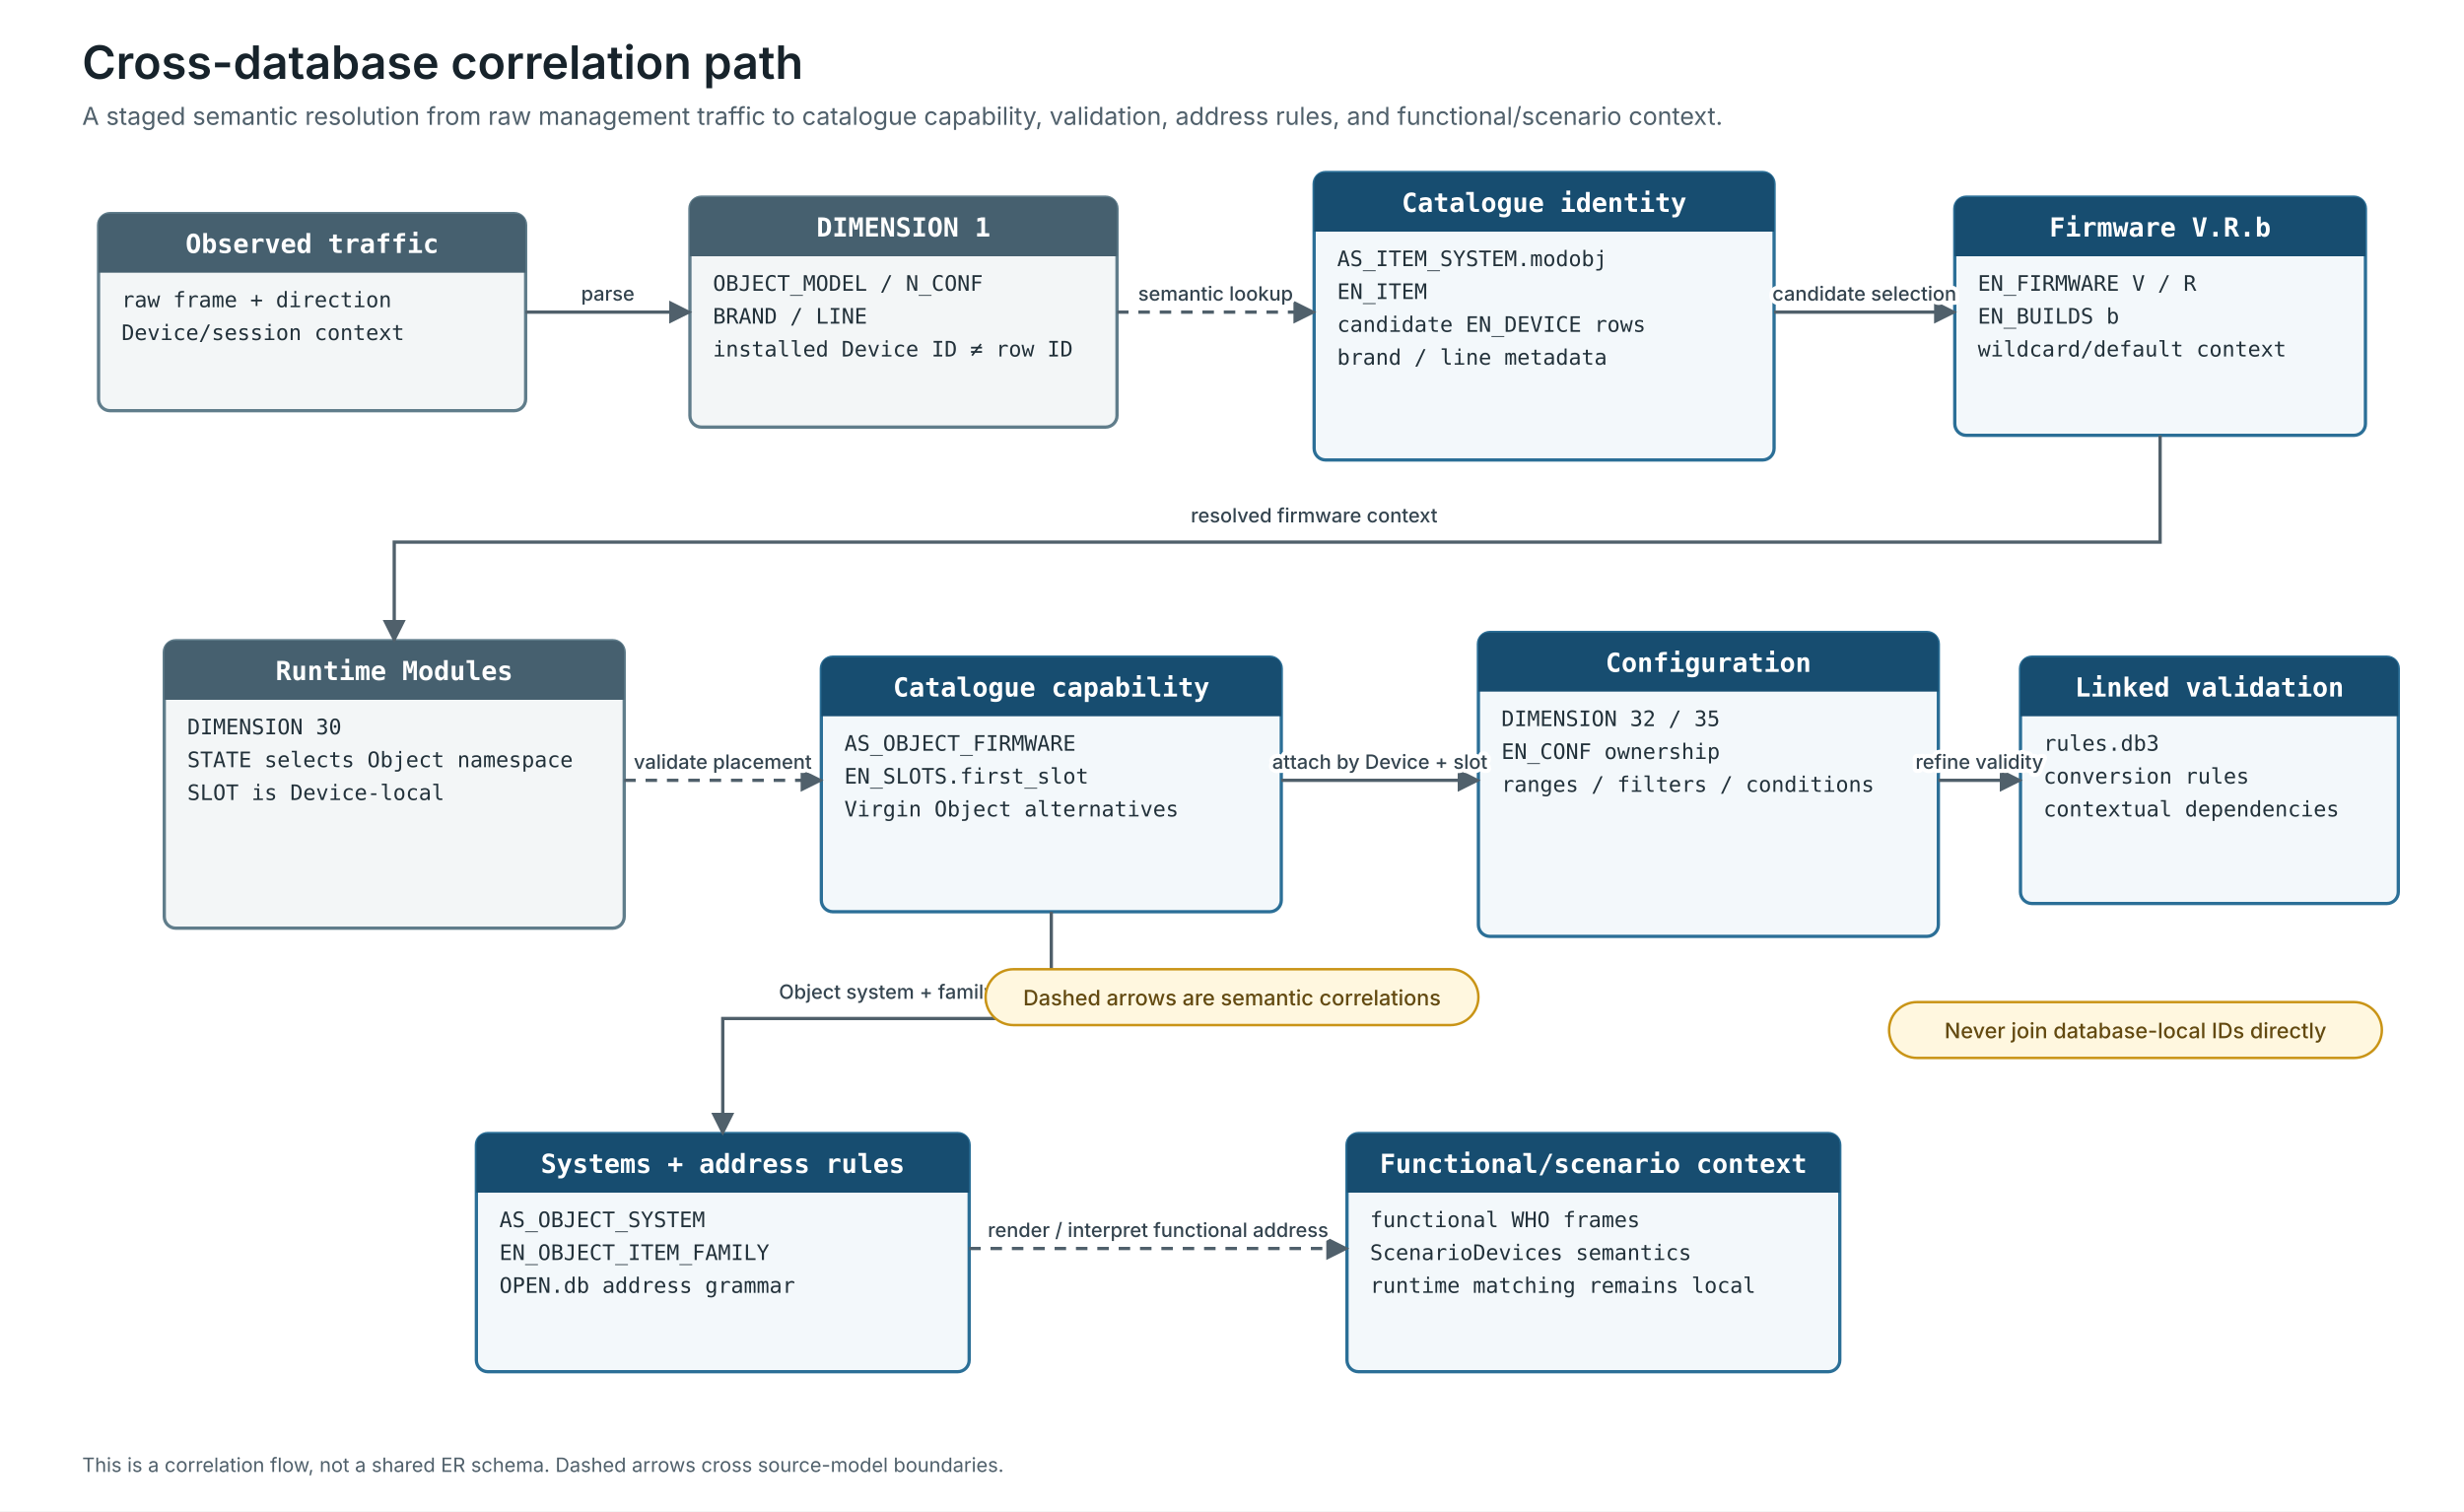
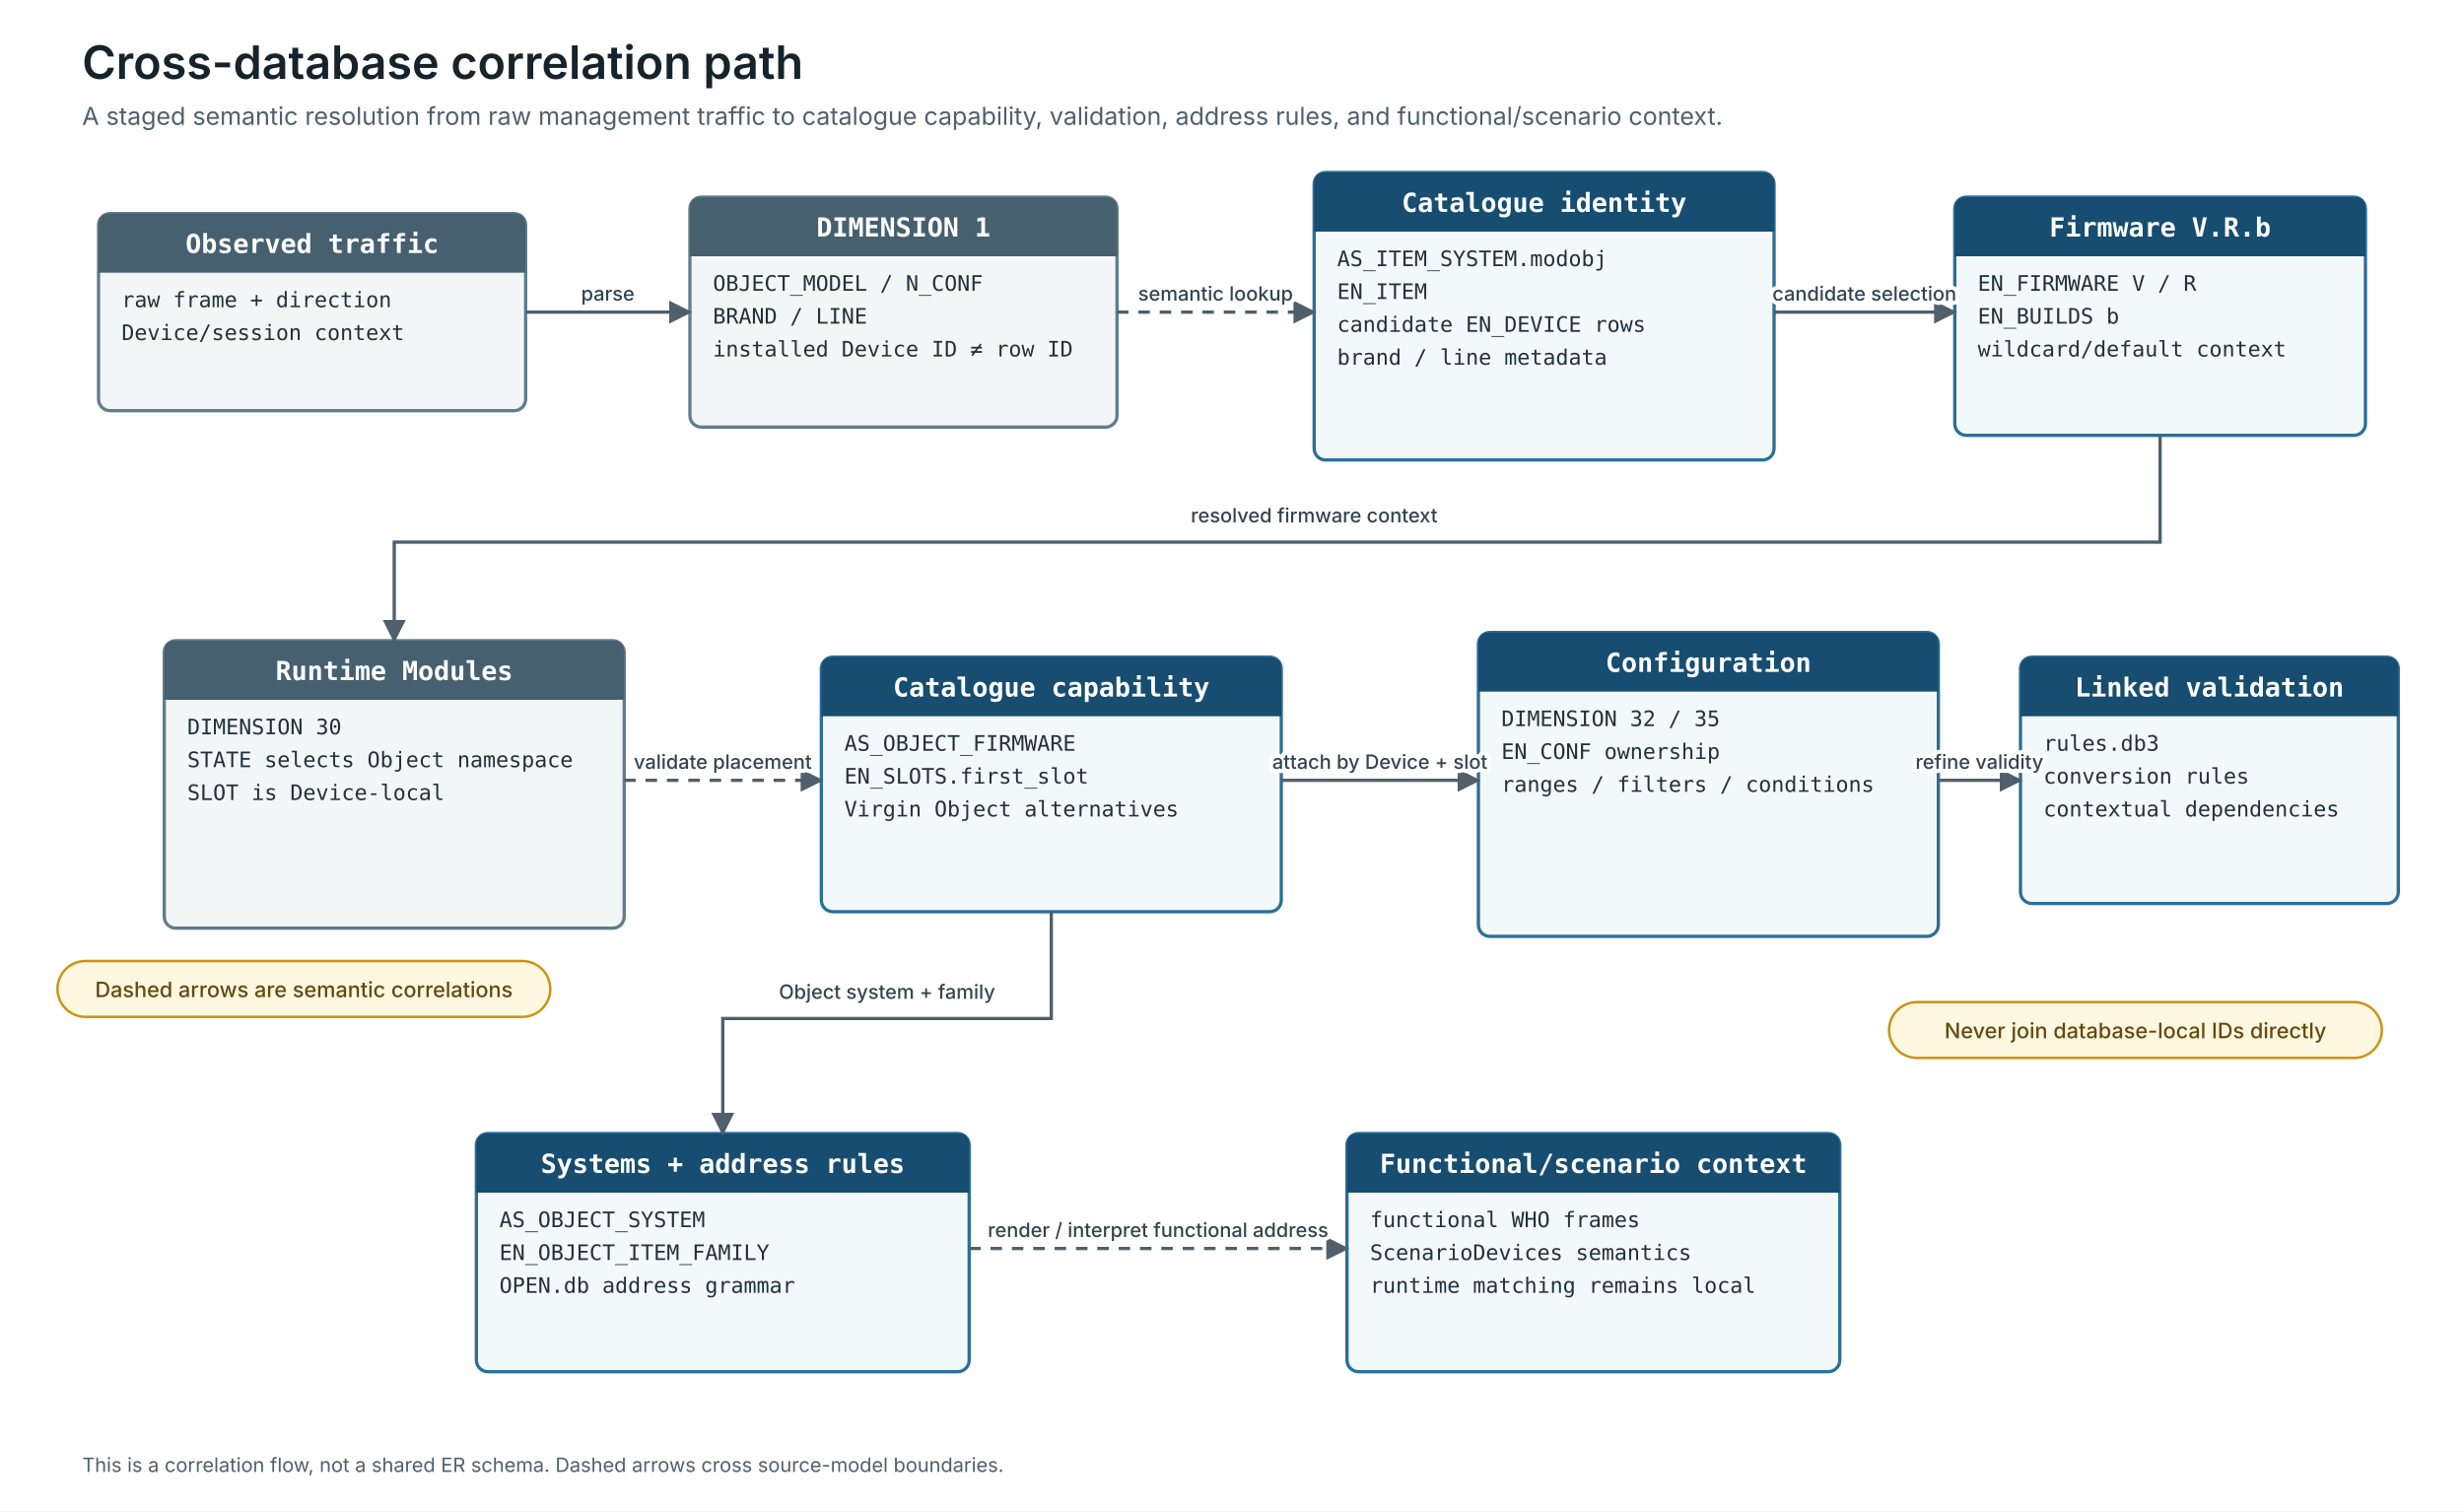
<svg xmlns="http://www.w3.org/2000/svg" width="1500" height="920" viewBox="0 0 1500 920" role="img" aria-labelledby="title desc">
  <defs>
    <marker id="arrow" viewBox="0 0 10 10" refX="9" refY="5" markerWidth="7" markerHeight="7" orient="auto-start-reverse">
      <path d="M 0 0 L 10 5 L 0 10 z" fill="#50606b" />
    </marker>
    <marker id="arrow-start" viewBox="0 0 10 10" refX="1" refY="5" markerWidth="7" markerHeight="7" orient="auto">
      <path d="M 10 0 L 0 5 L 10 10 z" fill="#50606b" />
    </marker>
    <style>
      .title{font:600 28px -apple-system,BlinkMacSystemFont,"Segoe UI",sans-serif;fill:#17232b}
      .subtitle{font:400 15px -apple-system,BlinkMacSystemFont,"Segoe UI",sans-serif;fill:#50606b}
      .entity-title{font:600 16px ui-monospace,SFMono-Regular,Consolas,monospace;fill:#fff}
      .field{font:400 13px ui-monospace,SFMono-Regular,Consolas,monospace;fill:#22313a}
      .relation{stroke:#50606b;stroke-width:2;fill:none}
      .dashed{stroke-dasharray:7 6}
      .edge-label{font:500 12px -apple-system,BlinkMacSystemFont,"Segoe UI",sans-serif;fill:#34444f;paint-order:stroke;stroke:#fff;stroke-width:5px;stroke-linejoin:round}
      .note-box{fill:#fff7df;stroke:#c99416;stroke-width:1.5}
      .note{font:500 13px -apple-system,BlinkMacSystemFont,"Segoe UI",sans-serif;fill:#634a11}
      .legend{font:400 12px -apple-system,BlinkMacSystemFont,"Segoe UI",sans-serif;fill:#50606b}
    </style>
  </defs>
  <rect width="100%" height="100%" fill="#ffffff" />
  <text x="50" y="48" class="title">Cross-database correlation path</text>
  <text x="50" y="76" class="subtitle">A staged semantic resolution from raw management traffic to catalogue capability, validation, address rules, and functional/scenario context.</text>
  <g class="entity">
    <rect x="60" y="130" width="260" height="120" rx="7" fill="#f3f6f7" stroke="#607d8b" stroke-width="2" />
    <path d="M67,130 H313 Q320,130 320,137 V166 H60 V137 Q60,130 67,130" fill="#46606f" />
    <text x="190" y="154" class="entity-title" text-anchor="middle">Observed traffic</text>
    <text x="74" y="187" class="field">raw frame + direction</text>
    <text x="74" y="207" class="field">Device/session context</text>
  </g>
  <g class="entity">
    <rect x="420" y="120" width="260" height="140" rx="7" fill="#f3f6f7" stroke="#607d8b" stroke-width="2" />
    <path d="M427,120 H673 Q680,120 680,127 V156 H420 V127 Q420,120 427,120" fill="#46606f" />
    <text x="550" y="144" class="entity-title" text-anchor="middle">DIMENSION 1</text>
    <text x="434" y="177" class="field">OBJECT_MODEL / N_CONF</text>
    <text x="434" y="197" class="field">BRAND / LINE</text>
    <text x="434" y="217" class="field">installed Device ID ≠ row ID</text>
  </g>
  <g class="entity">
    <rect x="800" y="105" width="280" height="175" rx="7" fill="#f3f8fb" stroke="#2b6f97" stroke-width="2" />
    <path d="M807,105 H1073 Q1080,105 1080,112 V141 H800 V112 Q800,105 807,105" fill="#174d70" />
    <text x="940" y="129" class="entity-title" text-anchor="middle">Catalogue identity</text>
    <text x="814" y="162" class="field">AS_ITEM_SYSTEM.modobj</text>
    <text x="814" y="182" class="field">EN_ITEM</text>
    <text x="814" y="202" class="field">candidate EN_DEVICE rows</text>
    <text x="814" y="222" class="field">brand / line metadata</text>
  </g>
  <g class="entity">
    <rect x="1190" y="120" width="250" height="145" rx="7" fill="#f3f8fb" stroke="#2b6f97" stroke-width="2" />
    <path d="M1197,120 H1433 Q1440,120 1440,127 V156 H1190 V127 Q1190,120 1197,120" fill="#174d70" />
    <text x="1315" y="144" class="entity-title" text-anchor="middle">Firmware V.R.b</text>
    <text x="1204" y="177" class="field">EN_FIRMWARE V / R</text>
    <text x="1204" y="197" class="field">EN_BUILDS b</text>
    <text x="1204" y="217" class="field">wildcard/default context</text>
  </g>
  <g class="entity">
    <rect x="100" y="390" width="280" height="175" rx="7" fill="#f3f6f7" stroke="#607d8b" stroke-width="2" />
    <path d="M107,390 H373 Q380,390 380,397 V426 H100 V397 Q100,390 107,390" fill="#46606f" />
    <text x="240" y="414" class="entity-title" text-anchor="middle">Runtime Modules</text>
    <text x="114" y="447" class="field">DIMENSION 30</text>
    <text x="114" y="467" class="field">STATE selects Object namespace</text>
    <text x="114" y="487" class="field">SLOT is Device-local</text>
  </g>
  <g class="entity">
    <rect x="500" y="400" width="280" height="155" rx="7" fill="#f3f8fb" stroke="#2b6f97" stroke-width="2" />
    <path d="M507,400 H773 Q780,400 780,407 V436 H500 V407 Q500,400 507,400" fill="#174d70" />
    <text x="640" y="424" class="entity-title" text-anchor="middle">Catalogue capability</text>
    <text x="514" y="457" class="field">AS_OBJECT_FIRMWARE</text>
    <text x="514" y="477" class="field">EN_SLOTS.first_slot</text>
    <text x="514" y="497" class="field">Virgin Object alternatives</text>
  </g>
  <g class="entity">
    <rect x="900" y="385" width="280" height="185" rx="7" fill="#f3f8fb" stroke="#2b6f97" stroke-width="2" />
    <path d="M907,385 H1173 Q1180,385 1180,392 V421 H900 V392 Q900,385 907,385" fill="#174d70" />
    <text x="1040" y="409" class="entity-title" text-anchor="middle">Configuration</text>
    <text x="914" y="442" class="field">DIMENSION 32 / 35</text>
    <text x="914" y="462" class="field">EN_CONF ownership</text>
    <text x="914" y="482" class="field">ranges / filters / conditions</text>
  </g>
  <g class="entity">
    <rect x="1230" y="400" width="230" height="150" rx="7" fill="#f3f8fb" stroke="#2b6f97" stroke-width="2" />
    <path d="M1237,400 H1453 Q1460,400 1460,407 V436 H1230 V407 Q1230,400 1237,400" fill="#174d70" />
    <text x="1345" y="424" class="entity-title" text-anchor="middle">Linked validation</text>
    <text x="1244" y="457" class="field">rules.db3</text>
    <text x="1244" y="477" class="field">conversion rules</text>
    <text x="1244" y="497" class="field">contextual dependencies</text>
  </g>
  <g class="entity">
    <rect x="290" y="690" width="300" height="145" rx="7" fill="#f3f8fb" stroke="#2b6f97" stroke-width="2" />
    <path d="M297,690 H583 Q590,690 590,697 V726 H290 V697 Q290,690 297,690" fill="#174d70" />
    <text x="440" y="714" class="entity-title" text-anchor="middle">Systems + address rules</text>
    <text x="304" y="747" class="field">AS_OBJECT_SYSTEM</text>
    <text x="304" y="767" class="field">EN_OBJECT_ITEM_FAMILY</text>
    <text x="304" y="787" class="field">OPEN.db address grammar</text>
  </g>
  <g class="entity">
    <rect x="820" y="690" width="300" height="145" rx="7" fill="#f3f8fb" stroke="#2b6f97" stroke-width="2" />
    <path d="M827,690 H1113 Q1120,690 1120,697 V726 H820 V697 Q820,690 827,690" fill="#174d70" />
    <text x="970" y="714" class="entity-title" text-anchor="middle">Functional/scenario context</text>
    <text x="834" y="747" class="field">functional WHO frames</text>
    <text x="834" y="767" class="field">ScenarioDevices semantics</text>
    <text x="834" y="787" class="field">runtime matching remains local</text>
  </g>
  <g>
    <line x1="320" y1="190" x2="420" y2="190" class="relation" marker-end="url(#arrow)" />
    <text x="370" y="183" class="edge-label" text-anchor="middle">parse</text>
  </g>
  <g>
    <line x1="680" y1="190" x2="800" y2="190" class="relation dashed" marker-end="url(#arrow)" />
    <text x="740" y="183" class="edge-label" text-anchor="middle">semantic lookup</text>
  </g>
  <g>
    <line x1="1080" y1="190" x2="1190" y2="190" class="relation" marker-end="url(#arrow)" />
    <text x="1135" y="183" class="edge-label" text-anchor="middle">candidate selection</text>
  </g>
  <g>
    <polyline points="1315,265 1315,330 240,330 240,390" class="relation" marker-end="url(#arrow)" fill="none" />
    <text x="800" y="318" class="edge-label" text-anchor="middle">resolved firmware context</text>
  </g>
  <g>
    <line x1="380" y1="475" x2="500" y2="475" class="relation dashed" marker-end="url(#arrow)" />
    <text x="440" y="468" class="edge-label" text-anchor="middle">validate placement</text>
  </g>
  <g>
    <line x1="780" y1="475" x2="900" y2="475" class="relation" marker-end="url(#arrow)" />
    <text x="840" y="468" class="edge-label" text-anchor="middle">attach by Device + slot</text>
  </g>
  <g>
    <line x1="1180" y1="475" x2="1230" y2="475" class="relation" marker-end="url(#arrow)" />
    <text x="1205" y="468" class="edge-label" text-anchor="middle">refine validity</text>
  </g>
  <g>
    <polyline points="640,555 640,620 440,620 440,690" class="relation" marker-end="url(#arrow)" fill="none" />
    <text x="540" y="608" class="edge-label" text-anchor="middle">Object system + family</text>
  </g>
  <g>
    <line x1="590" y1="760" x2="820" y2="760" class="relation dashed" marker-end="url(#arrow)" />
    <text x="705" y="753" class="edge-label" text-anchor="middle">render / interpret functional address</text>
  </g>
  <g>
-     <rect x="600" y="590" width="300" height="34" rx="17" class="note-box" />
-     <text x="750" y="612" class="note" text-anchor="middle">Dashed arrows are semantic correlations</text>
+     <rect x="35" y="585" width="300" height="34" rx="17" class="note-box" />
+     <text x="185" y="607" class="note" text-anchor="middle">Dashed arrows are semantic correlations</text>
  </g>
  <g>
    <rect x="1150" y="610" width="300" height="34" rx="17" class="note-box" />
    <text x="1300" y="632" class="note" text-anchor="middle">Never join database-local IDs directly</text>
  </g>
  <text x="50" y="896" class="legend">This is a correlation flow, not a shared ER schema. Dashed arrows cross source-model boundaries.</text>
</svg>
